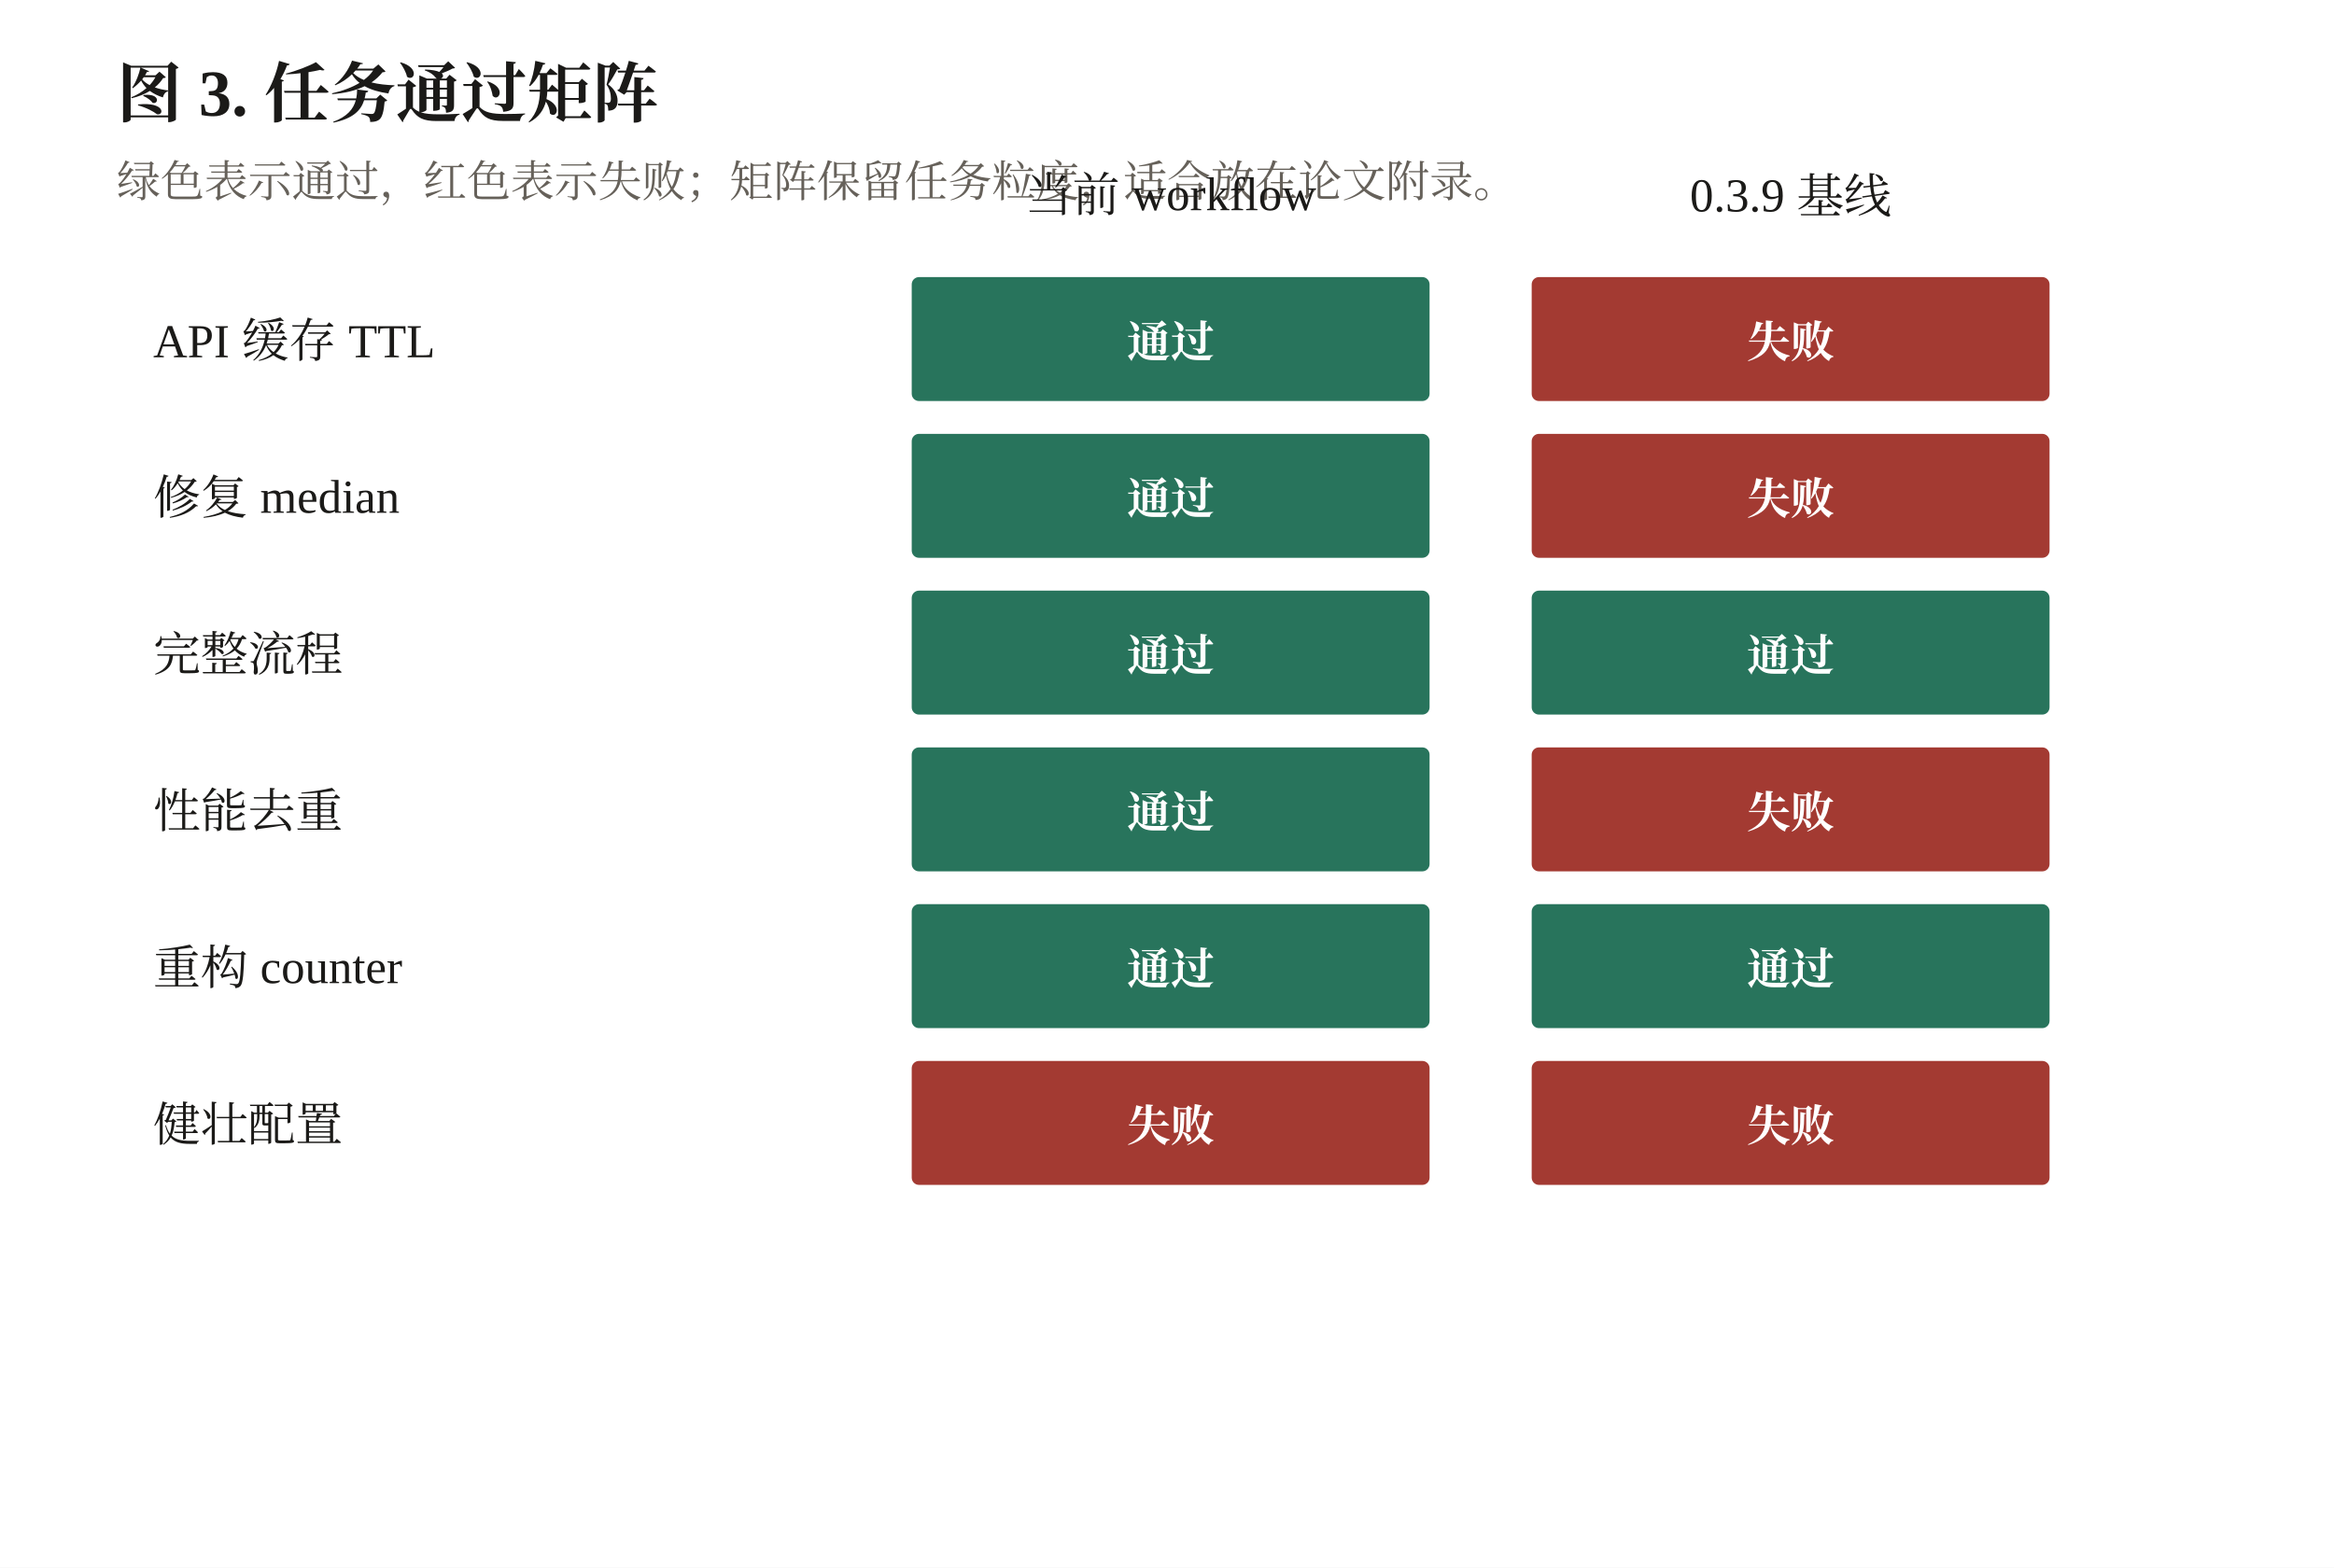
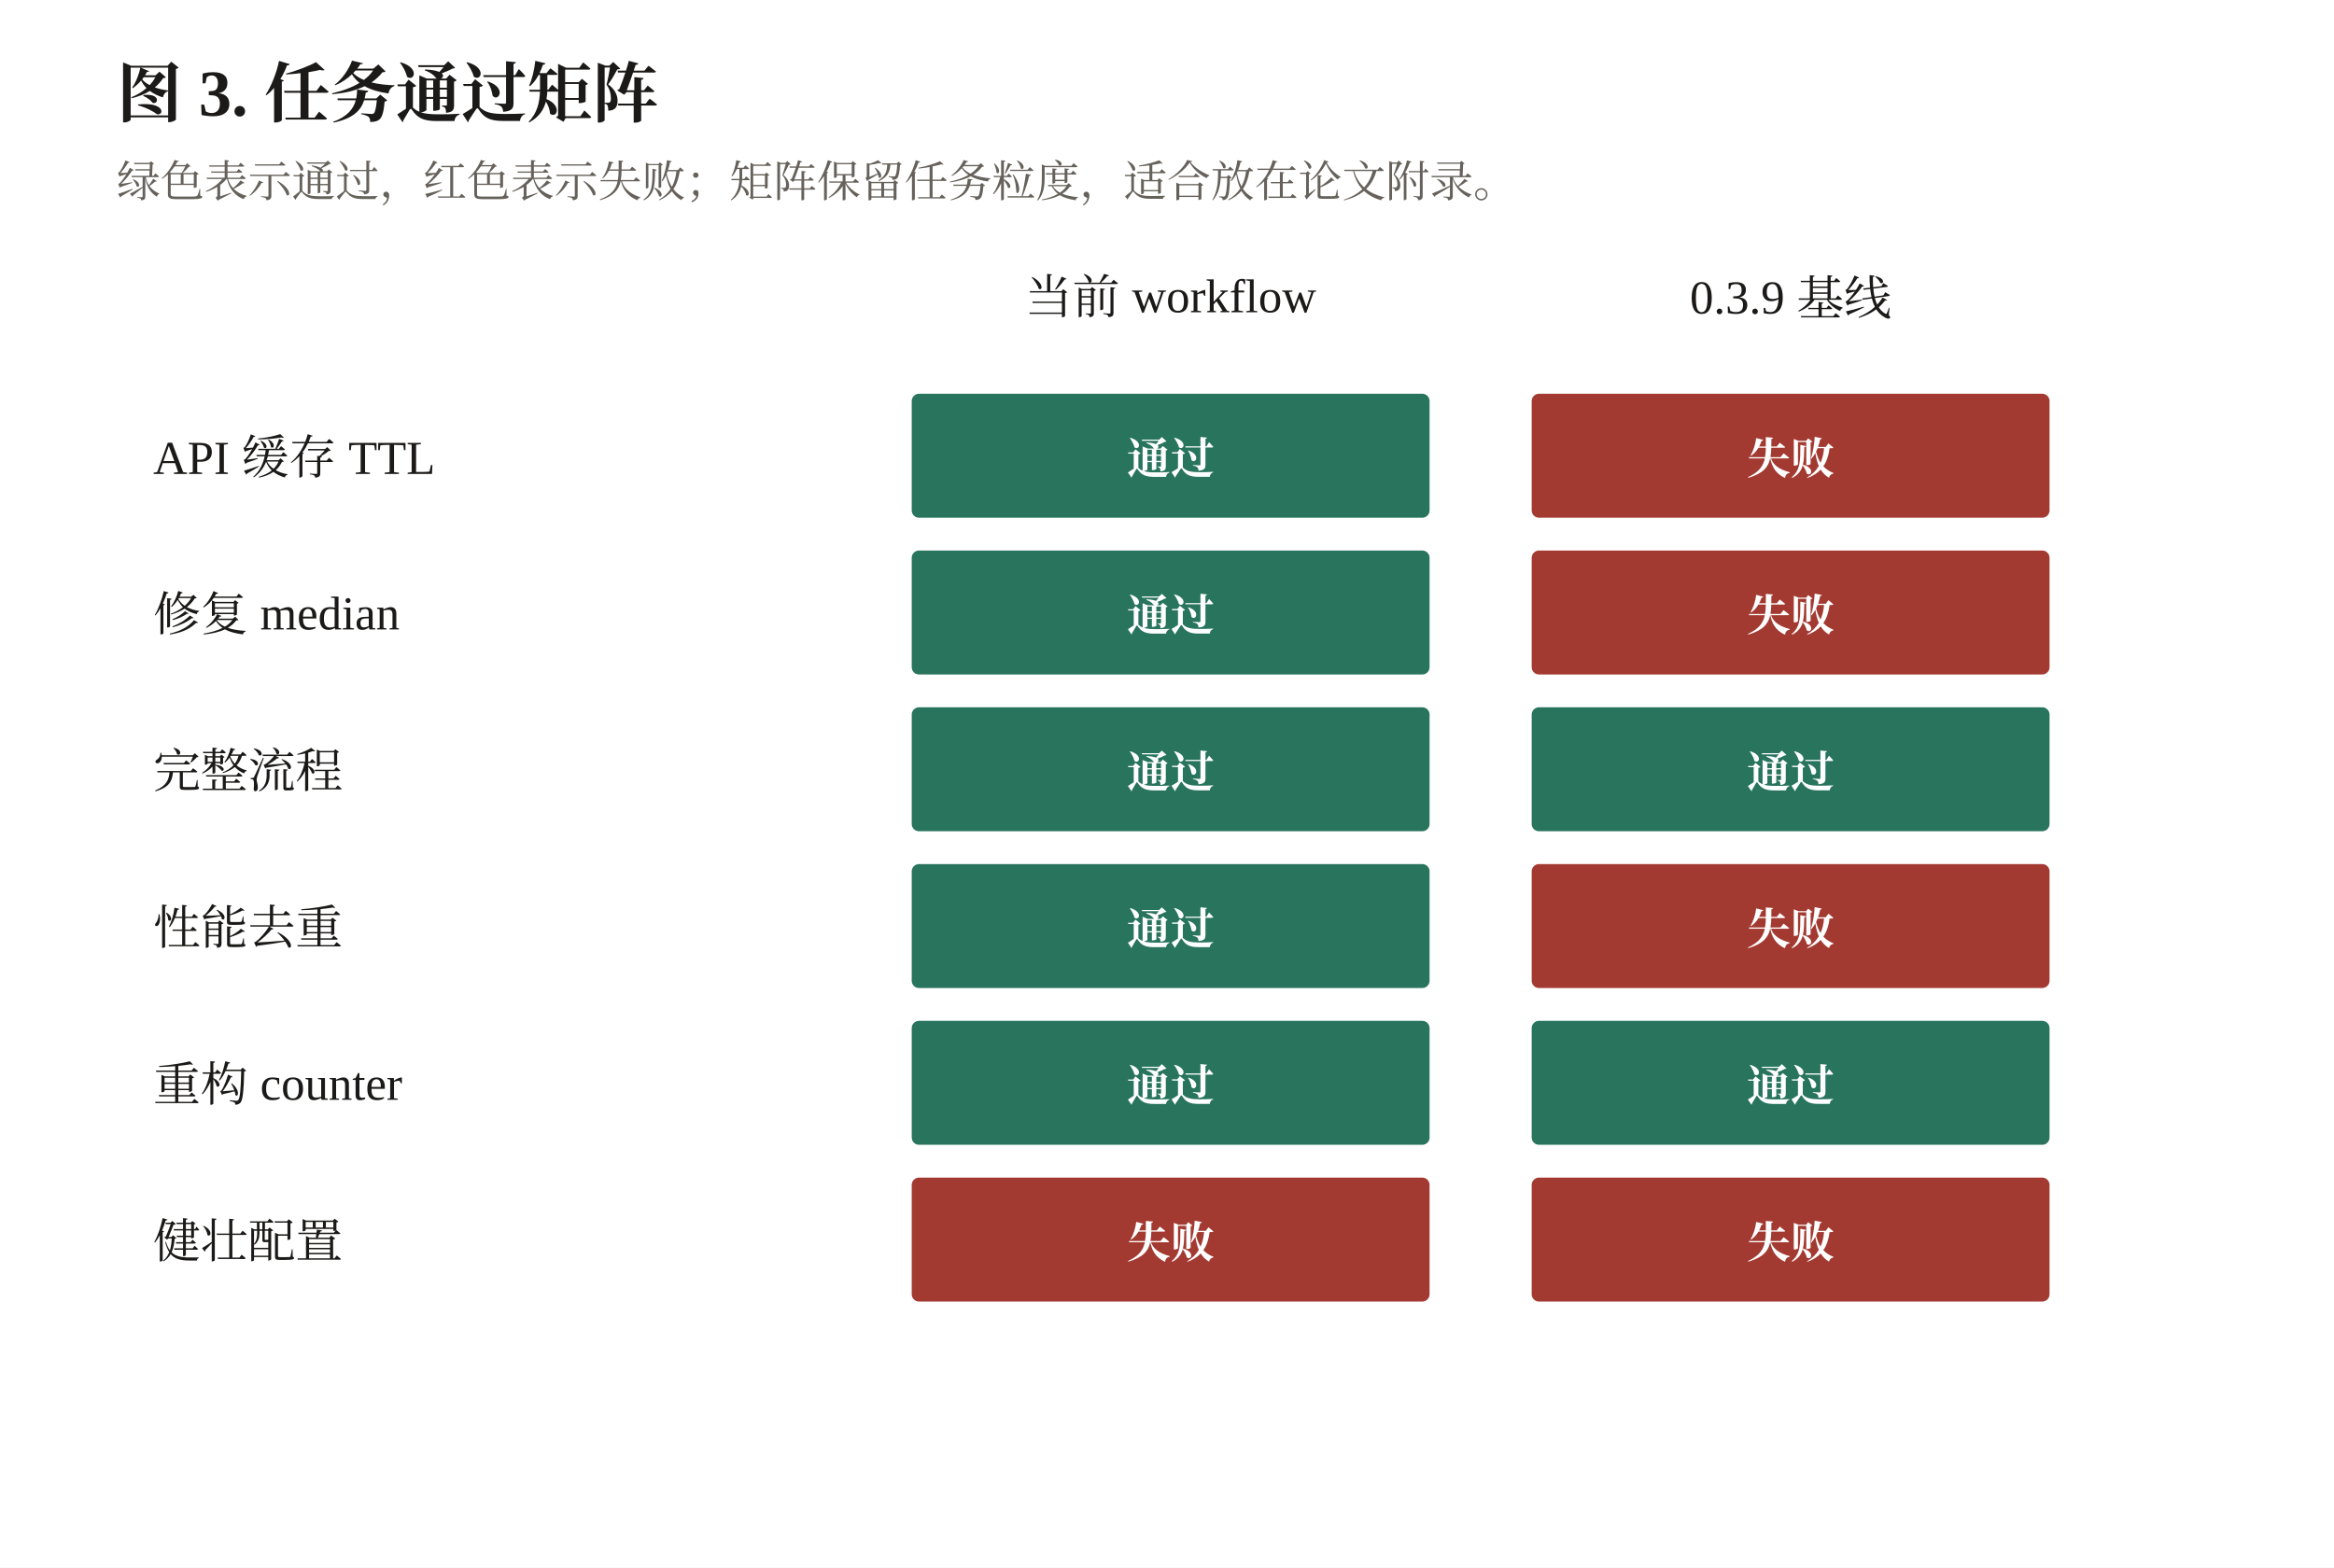
<svg xmlns="http://www.w3.org/2000/svg" viewBox="0 0 640 430" role="img" aria-label="图 3. 任务通过矩阵">
  <style>
text { font-family: 'Times New Roman', SimSun, 'Songti SC', 'Noto Serif CJK SC', serif; }
.title { fill: #1B1A18; font-size: 18px; font-weight: 700; }
.subtitle, .tick { fill: #66615A; font-size: 12px; }
.label { fill: #1B1A18; font-size: 13px; }
.value { fill: #1B1A18; font-size: 12px; font-family: 'Times New Roman', SimSun, 'Songti SC', 'Noto Serif CJK SC', serif; }
.grid { stroke: #D8D2C7; stroke-width: 1; shape-rendering: crispEdges; }
.axis { stroke: #1B1A18; stroke-width: 1; shape-rendering: crispEdges; }
</style>
  <rect width="640" height="430" fill="#FFFFFF" />
  <text class="title" x="32" y="32">图 3. 任务通过矩阵</text>
  <text class="subtitle" x="32" y="54">绿色表示通过，红色表示失败；矩阵保留任务粒度，适合放在论文附录。</text>
-   <text class="label" x="321.0" y="58" text-anchor="middle">当前 workflow</text>
-   <text class="label" x="491.0" y="58" text-anchor="middle">0.3.9 基线</text>
-   <text class="label" x="42" y="98">API 缓存 TTL</text>
-   <rect x="250" y="76" width="142" height="34" rx="2" fill="#28745C" />
-   <text x="321.0" y="98" text-anchor="middle" fill="#FFFFFF" font-family="'Times New Roman', SimSun, 'Songti SC', 'Noto Serif CJK SC', serif" font-size="12" font-weight="700">通过</text>
-   <rect x="420" y="76" width="142" height="34" rx="2" fill="#A33A32" />
-   <text x="491.0" y="98" text-anchor="middle" fill="#FFFFFF" font-family="'Times New Roman', SimSun, 'Songti SC', 'Noto Serif CJK SC', serif" font-size="12" font-weight="700">失败</text>
-   <text class="label" x="42" y="141">修复 median</text>
-   <rect x="250" y="119" width="142" height="34" rx="2" fill="#28745C" />
-   <text x="321.0" y="141" text-anchor="middle" fill="#FFFFFF" font-family="'Times New Roman', SimSun, 'Songti SC', 'Noto Serif CJK SC', serif" font-size="12" font-weight="700">通过</text>
-   <rect x="420" y="119" width="142" height="34" rx="2" fill="#A33A32" />
-   <text x="491.0" y="141" text-anchor="middle" fill="#FFFFFF" font-family="'Times New Roman', SimSun, 'Songti SC', 'Noto Serif CJK SC', serif" font-size="12" font-weight="700">失败</text>
-   <text class="label" x="42" y="184">完整流程</text>
-   <rect x="250" y="162" width="142" height="34" rx="2" fill="#28745C" />
-   <text x="321.0" y="184" text-anchor="middle" fill="#FFFFFF" font-family="'Times New Roman', SimSun, 'Songti SC', 'Noto Serif CJK SC', serif" font-size="12" font-weight="700">通过</text>
-   <rect x="420" y="162" width="142" height="34" rx="2" fill="#28745C" />
-   <text x="491.0" y="184" text-anchor="middle" fill="#FFFFFF" font-family="'Times New Roman', SimSun, 'Songti SC', 'Noto Serif CJK SC', serif" font-size="12" font-weight="700">通过</text>
-   <text class="label" x="42" y="227">性能去重</text>
-   <rect x="250" y="205" width="142" height="34" rx="2" fill="#28745C" />
-   <text x="321.0" y="227" text-anchor="middle" fill="#FFFFFF" font-family="'Times New Roman', SimSun, 'Songti SC', 'Noto Serif CJK SC', serif" font-size="12" font-weight="700">通过</text>
-   <rect x="420" y="205" width="142" height="34" rx="2" fill="#A33A32" />
-   <text x="491.0" y="227" text-anchor="middle" fill="#FFFFFF" font-family="'Times New Roman', SimSun, 'Songti SC', 'Noto Serif CJK SC', serif" font-size="12" font-weight="700">失败</text>
-   <text class="label" x="42" y="270">重构 counter</text>
-   <rect x="250" y="248" width="142" height="34" rx="2" fill="#28745C" />
-   <text x="321.0" y="270" text-anchor="middle" fill="#FFFFFF" font-family="'Times New Roman', SimSun, 'Songti SC', 'Noto Serif CJK SC', serif" font-size="12" font-weight="700">通过</text>
-   <rect x="420" y="248" width="142" height="34" rx="2" fill="#28745C" />
-   <text x="491.0" y="270" text-anchor="middle" fill="#FFFFFF" font-family="'Times New Roman', SimSun, 'Songti SC', 'Noto Serif CJK SC', serif" font-size="12" font-weight="700">通过</text>
-   <text class="label" x="42" y="313">健壮配置</text>
-   <rect x="250" y="291" width="142" height="34" rx="2" fill="#A33A32" />
-   <text x="321.0" y="313" text-anchor="middle" fill="#FFFFFF" font-family="'Times New Roman', SimSun, 'Songti SC', 'Noto Serif CJK SC', serif" font-size="12" font-weight="700">失败</text>
-   <rect x="420" y="291" width="142" height="34" rx="2" fill="#A33A32" />
-   <text x="491.0" y="313" text-anchor="middle" fill="#FFFFFF" font-family="'Times New Roman', SimSun, 'Songti SC', 'Noto Serif CJK SC', serif" font-size="12" font-weight="700">失败</text>
+   <text class="label" x="321.0" y="86" text-anchor="middle">当前 workflow</text>
+   <text class="label" x="491.0" y="86" text-anchor="middle">0.3.9 基线</text>
+   <text class="label" x="42" y="130">API 缓存 TTL</text>
+   <rect x="250" y="108" width="142" height="34" rx="2" fill="#28745C" />
+   <text x="321.0" y="130" text-anchor="middle" fill="#FFFFFF" font-family="'Times New Roman', SimSun, 'Songti SC', 'Noto Serif CJK SC', serif" font-size="12" font-weight="700">通过</text>
+   <rect x="420" y="108" width="142" height="34" rx="2" fill="#A33A32" />
+   <text x="491.0" y="130" text-anchor="middle" fill="#FFFFFF" font-family="'Times New Roman', SimSun, 'Songti SC', 'Noto Serif CJK SC', serif" font-size="12" font-weight="700">失败</text>
+   <text class="label" x="42" y="173">修复 median</text>
+   <rect x="250" y="151" width="142" height="34" rx="2" fill="#28745C" />
+   <text x="321.0" y="173" text-anchor="middle" fill="#FFFFFF" font-family="'Times New Roman', SimSun, 'Songti SC', 'Noto Serif CJK SC', serif" font-size="12" font-weight="700">通过</text>
+   <rect x="420" y="151" width="142" height="34" rx="2" fill="#A33A32" />
+   <text x="491.0" y="173" text-anchor="middle" fill="#FFFFFF" font-family="'Times New Roman', SimSun, 'Songti SC', 'Noto Serif CJK SC', serif" font-size="12" font-weight="700">失败</text>
+   <text class="label" x="42" y="216">完整流程</text>
+   <rect x="250" y="194" width="142" height="34" rx="2" fill="#28745C" />
+   <text x="321.0" y="216" text-anchor="middle" fill="#FFFFFF" font-family="'Times New Roman', SimSun, 'Songti SC', 'Noto Serif CJK SC', serif" font-size="12" font-weight="700">通过</text>
+   <rect x="420" y="194" width="142" height="34" rx="2" fill="#28745C" />
+   <text x="491.0" y="216" text-anchor="middle" fill="#FFFFFF" font-family="'Times New Roman', SimSun, 'Songti SC', 'Noto Serif CJK SC', serif" font-size="12" font-weight="700">通过</text>
+   <text class="label" x="42" y="259">性能去重</text>
+   <rect x="250" y="237" width="142" height="34" rx="2" fill="#28745C" />
+   <text x="321.0" y="259" text-anchor="middle" fill="#FFFFFF" font-family="'Times New Roman', SimSun, 'Songti SC', 'Noto Serif CJK SC', serif" font-size="12" font-weight="700">通过</text>
+   <rect x="420" y="237" width="142" height="34" rx="2" fill="#A33A32" />
+   <text x="491.0" y="259" text-anchor="middle" fill="#FFFFFF" font-family="'Times New Roman', SimSun, 'Songti SC', 'Noto Serif CJK SC', serif" font-size="12" font-weight="700">失败</text>
+   <text class="label" x="42" y="302">重构 counter</text>
+   <rect x="250" y="280" width="142" height="34" rx="2" fill="#28745C" />
+   <text x="321.0" y="302" text-anchor="middle" fill="#FFFFFF" font-family="'Times New Roman', SimSun, 'Songti SC', 'Noto Serif CJK SC', serif" font-size="12" font-weight="700">通过</text>
+   <rect x="420" y="280" width="142" height="34" rx="2" fill="#28745C" />
+   <text x="491.0" y="302" text-anchor="middle" fill="#FFFFFF" font-family="'Times New Roman', SimSun, 'Songti SC', 'Noto Serif CJK SC', serif" font-size="12" font-weight="700">通过</text>
+   <text class="label" x="42" y="345">健壮配置</text>
+   <rect x="250" y="323" width="142" height="34" rx="2" fill="#A33A32" />
+   <text x="321.0" y="345" text-anchor="middle" fill="#FFFFFF" font-family="'Times New Roman', SimSun, 'Songti SC', 'Noto Serif CJK SC', serif" font-size="12" font-weight="700">失败</text>
+   <rect x="420" y="323" width="142" height="34" rx="2" fill="#A33A32" />
+   <text x="491.0" y="345" text-anchor="middle" fill="#FFFFFF" font-family="'Times New Roman', SimSun, 'Songti SC', 'Noto Serif CJK SC', serif" font-size="12" font-weight="700">失败</text>
</svg>
